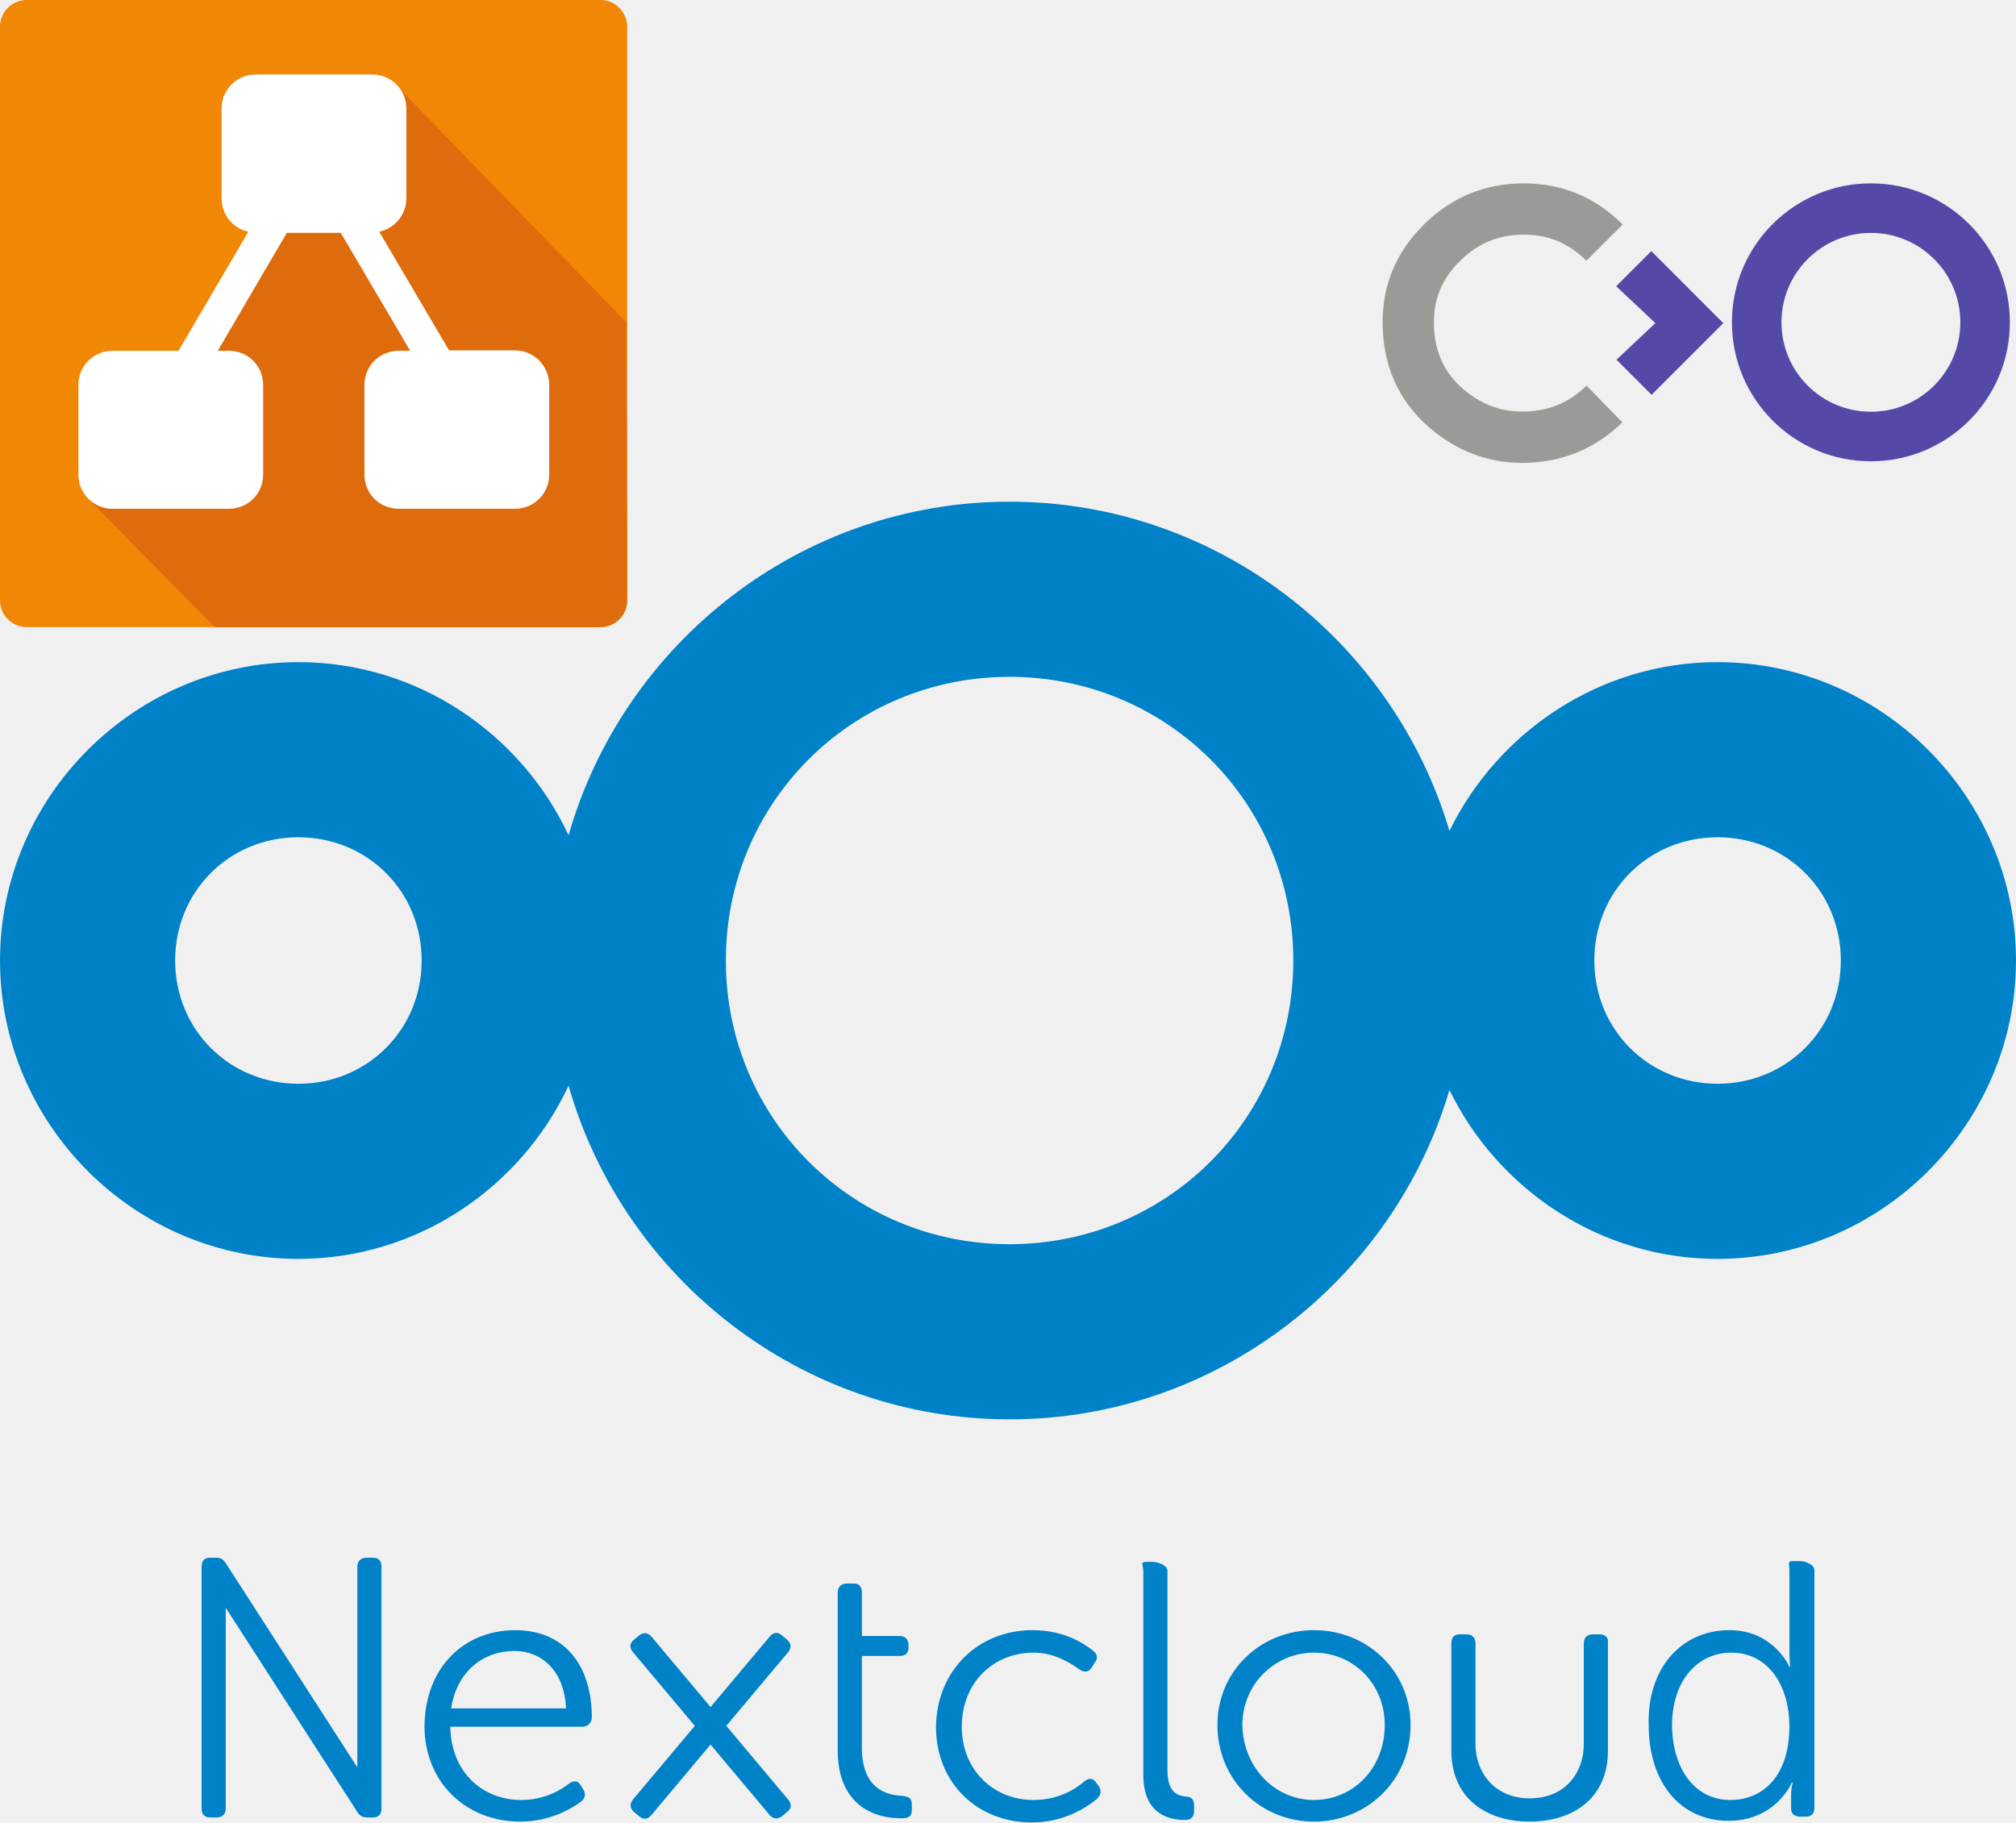
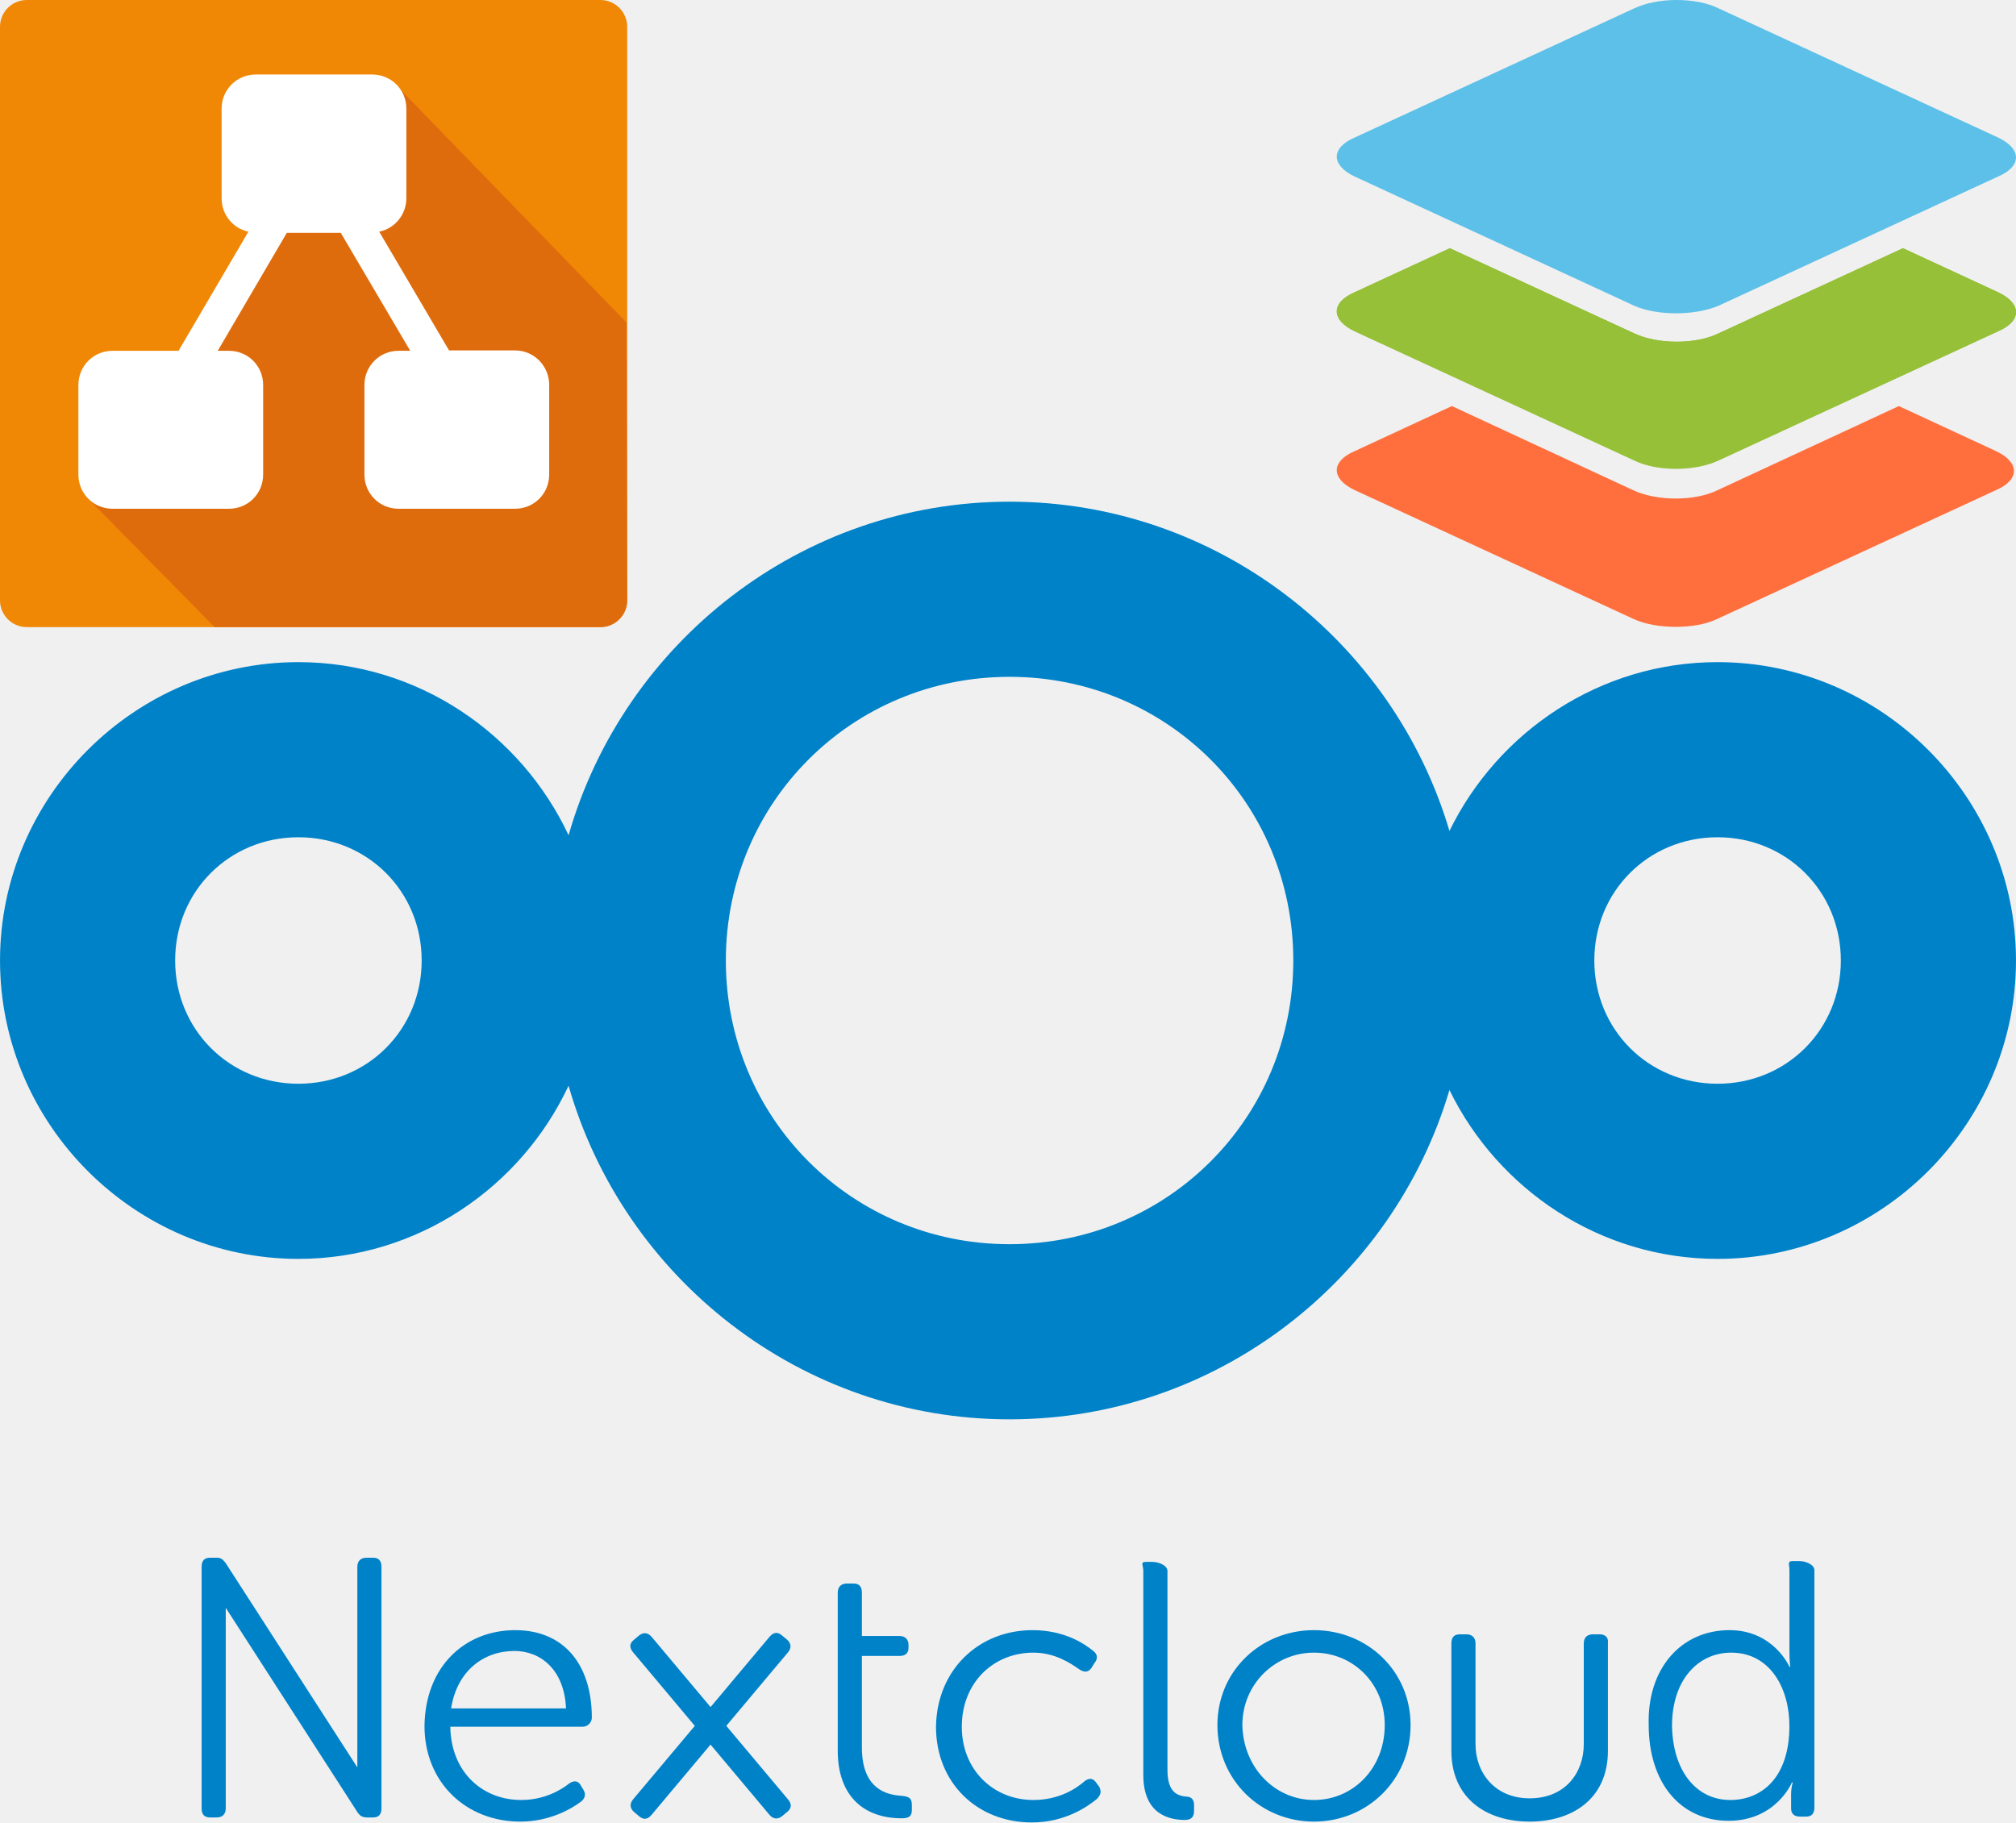
<svg xmlns="http://www.w3.org/2000/svg" width="32.143mm" height="29.062mm" viewBox="0 0 32.143 29.062" version="1.1" id="svg5" xml:space="preserve">
  <defs id="defs2">
-     <clipPath clipPathUnits="userSpaceOnUse" id="clipPath8812">
-       <circle id="circle8814" cx="95.669" cy="95.669" r="79.724" style="fill:#00080d;fill-opacity:1;stroke-width:1" />
-     </clipPath>
    <clipPath id="a">
      <path d="M 0,0 H 2463.79 V 1098 H 0 Z" id="path235" />
    </clipPath>
+     <linearGradient id="paint0_linear" x1="32.977" y1="51.442" x2="32.977" y2="21.77" gradientUnits="userSpaceOnUse">
+       <stop stop-color="#DEEDC9" id="stop4" />
+       <stop offset="0.661" stop-color="#8BBA25" id="stop5" />
+     </linearGradient>
  </defs>
  <g id="layer1" transform="translate(-85,-92)">
    <g id="g21" transform="matrix(0.2822222,0,0,0.2822222,82.35417,97.35417)">
      <path id="path1052" d="m 66.408,9.375 c -11.805,0 -21.811,8.003 -24.912,18.847 -2.695,-5.752 -8.536,-9.781 -15.263,-9.781 -9.252,0 -16.857,7.605 -16.857,16.857 0,9.252 7.605,16.861 16.857,16.861 6.727,0 12.568,-4.032 15.263,-9.784 3.101,10.844 13.107,18.85 24.912,18.85 11.718,0 21.673,-7.885 24.853,-18.607 2.745,5.622 8.513,9.541 15.145,9.541 9.252,0 16.861,-7.609 16.861,-16.861 0,-9.252 -7.609,-16.857 -16.861,-16.857 -6.632,0 -12.4,3.917 -15.145,9.538 C 88.081,17.257 78.126,9.375 66.408,9.375 Z m 0,9.896 c 8.912,0 16.031,7.116 16.031,16.027 0,8.912 -7.119,16.031 -16.031,16.031 -8.912,0 -16.027,-7.119 -16.027,-16.031 0,-8.912 7.116,-16.027 16.027,-16.027 z M 26.232,28.336 c 3.904,0 6.965,3.057 6.965,6.962 0,3.904 -3.061,6.965 -6.965,6.965 -3.904,0 -6.962,-3.061 -6.962,-6.965 0,-3.904 3.057,-6.962 6.962,-6.962 z m 80.175,0 c 3.904,0 6.965,3.057 6.965,6.962 0,3.904 -3.061,6.965 -6.965,6.965 -3.904,0 -6.962,-3.061 -6.962,-6.965 0,-3.904 3.057,-6.962 6.962,-6.962 z" style="color:#000000;font-style:normal;font-variant:normal;font-weight:normal;font-stretch:normal;font-size:medium;line-height:normal;font-family:sans-serif;text-indent:0;text-align:start;text-decoration:none;text-decoration-line:none;text-decoration-style:solid;text-decoration-color:#000000;letter-spacing:normal;word-spacing:normal;text-transform:none;writing-mode:lr-tb;direction:ltr;baseline-shift:baseline;text-anchor:start;white-space:normal;clip-rule:nonzero;display:inline;overflow:visible;visibility:visible;opacity:1;isolation:auto;mix-blend-mode:normal;color-interpolation:sRGB;color-interpolation-filters:linearRGB;solid-color:#000000;solid-opacity:1;fill:#0082c9;fill-opacity:1;fill-rule:nonzero;stroke:none;stroke-width:5.566;stroke-linecap:butt;stroke-linejoin:miter;stroke-miterlimit:10;stroke-dasharray:none;stroke-dashoffset:0;stroke-opacity:1;color-rendering:auto;image-rendering:auto;shape-rendering:auto;text-rendering:auto;enable-background:accumulate" />
      <path style="fill:#0082c9;fill-opacity:1;stroke-width:0.47" d="m 21.236,69.044 c -0.329,0 -0.471,0.188 -0.471,0.517 V 83.204 c 0,0.329 0.142,0.515 0.471,0.515 h 0.378 c 0.329,0 0.515,-0.186 0.515,-0.515 V 71.875 l 7.447,11.558 c 0.032,0.051 0.068,0.084 0.103,0.121 0.011,0.013 0.018,0.026 0.03,0.037 0.032,0.029 0.067,0.044 0.101,0.062 0.019,0.01 0.034,0.025 0.055,0.032 0.015,0.005 0.03,0.002 0.046,0.006 0.052,0.013 0.106,0.028 0.169,0.028 h 0.375 c 0.329,0 0.471,-0.186 0.471,-0.515 V 69.561 c 0,-0.329 -0.142,-0.517 -0.471,-0.517 h -0.375 c -0.329,0 -0.517,0.188 -0.517,0.517 V 80.89 l -7.447,-11.558 c -0.025,-0.039 -0.056,-0.063 -0.085,-0.094 -0.086,-0.122 -0.222,-0.195 -0.417,-0.195 z m 89.42,0.188 c -0.329,0 -0.188,0.188 -0.188,0.517 v 4.657 c 0,0.47 0.046,0.799 0.046,0.799 h -0.046 c 0,0 -0.894,-2.069 -3.387,-2.069 -2.728,0 -4.658,2.164 -4.564,5.362 0,3.199 1.74,5.41 4.516,5.41 2.681,0 3.575,-2.165 3.575,-2.165 h 0.048 c 0,0 -0.094,0.283 -0.094,0.659 v 0.799 c 0,0.329 0.188,0.471 0.517,0.471 h 0.33 c 0.329,0 0.469,-0.188 0.469,-0.517 V 69.749 c 0,-0.329 -0.518,-0.517 -0.847,-0.517 z m -36.55,0.048 c -0.329,0 -0.14,0.188 -0.14,0.517 V 81.32 c 0,2.258 1.504,2.54 2.35,2.54 0.376,0 0.517,-0.188 0.517,-0.517 v -0.33 c 0,-0.329 -0.188,-0.469 -0.423,-0.469 -0.47,-0.047 -1.08,-0.189 -1.08,-1.506 V 69.797 c 0,-0.329 -0.518,-0.517 -0.847,-0.517 z M 57.22,70.502 c -0.329,0 -0.517,0.188 -0.517,0.517 v 2.447 1.176 5.314 c 0,2.446 1.365,3.811 3.623,3.811 0.423,0 0.563,-0.14 0.563,-0.469 v -0.284 c 0,-0.376 -0.14,-0.47 -0.563,-0.517 -0.8,-0.047 -2.259,-0.329 -2.259,-2.728 v -5.175 h 2.117 c 0.329,0 0.517,-0.14 0.517,-0.469 v -0.142 c 0,-0.329 -0.188,-0.517 -0.517,-0.517 h -2.117 v -2.447 c 0,-0.329 -0.14,-0.517 -0.469,-0.517 z m -18.735,2.634 c -2.822,0 -5.082,2.024 -5.129,5.41 0,3.199 2.353,5.408 5.41,5.408 1.646,0 2.869,-0.705 3.433,-1.128 0.235,-0.188 0.283,-0.424 0.142,-0.659 l -0.142,-0.233 c -0.141,-0.282 -0.375,-0.33 -0.657,-0.142 -0.47,0.376 -1.413,0.941 -2.73,0.941 -2.117,0 -3.951,-1.506 -3.998,-4.14 h 7.479 c 0.282,0 0.517,-0.235 0.517,-0.517 0,-2.963 -1.55,-4.939 -4.326,-4.939 z m 29.224,0 c -3.057,0 -5.409,2.258 -5.456,5.456 0,3.199 2.353,5.41 5.41,5.41 1.882,0 3.151,-0.895 3.669,-1.318 0.235,-0.235 0.281,-0.423 0.14,-0.705 L 71.332,81.792 c -0.188,-0.282 -0.377,-0.33 -0.659,-0.142 -0.47,0.423 -1.458,1.083 -2.916,1.083 -2.258,0 -4.046,-1.694 -4.046,-4.14 0,-2.493 1.789,-4.186 4.046,-4.186 1.223,0 2.116,0.611 2.586,0.941 0.282,0.188 0.517,0.188 0.705,-0.094 l 0.142,-0.236 c 0.235,-0.282 0.187,-0.517 -0.048,-0.705 -0.517,-0.423 -1.646,-1.176 -3.433,-1.176 z m 15.899,0 c -3.01,0 -5.456,2.305 -5.456,5.362 0,3.105 2.446,5.456 5.456,5.456 3.01,0 5.456,-2.352 5.456,-5.456 0,-3.057 -2.446,-5.362 -5.456,-5.362 z m -30.43,0.158 c -0.115,0.018 -0.226,0.096 -0.332,0.222 l -1.904,2.268 -1.424,1.698 -2.158,-2.57 -1.17,-1.396 c -0.106,-0.126 -0.226,-0.195 -0.35,-0.206 -0.124,-0.01 -0.254,0.036 -0.38,0.142 l -0.288,0.243 c -0.252,0.212 -0.239,0.446 -0.027,0.698 l 1.904,2.268 1.579,1.884 -2.312,2.753 c -0.002,0.002 -0.004,0.005 -0.005,0.006 l -1.167,1.389 c -0.212,0.252 -0.188,0.518 0.064,0.73 l 0.288,0.24 c 0.252,0.212 0.482,0.158 0.693,-0.094 l 1.902,-2.268 1.426,-1.698 2.158,2.572 c 10e-4,0.002 0.004,0.004 0.005,0.005 l 1.165,1.391 c 0.212,0.252 0.478,0.273 0.73,0.062 l 0.288,-0.24 c 0.252,-0.212 0.239,-0.446 0.027,-0.698 l -1.904,-2.27 -1.579,-1.881 2.312,-2.756 c 0.002,-0.002 0.004,-0.004 0.005,-0.006 l 1.167,-1.389 c 0.212,-0.252 0.188,-0.518 -0.064,-0.73 l -0.288,-0.24 c -0.126,-0.106 -0.246,-0.147 -0.362,-0.128 z m 38.662,0.078 c -0.329,0 -0.471,0.188 -0.471,0.517 v 6.067 c 0,2.681 1.976,3.998 4.422,3.998 2.446,0 4.422,-1.317 4.422,-3.998 v -6.067 c 0.047,-0.329 -0.14,-0.517 -0.469,-0.517 h -0.378 c -0.329,0 -0.517,0.188 -0.517,0.517 v 5.692 c 0,1.599 -1.035,3.058 -3.058,3.058 -1.976,0 -3.058,-1.458 -3.058,-3.058 v -5.692 c 0,-0.329 -0.188,-0.517 -0.517,-0.517 z m -53.404,0.941 c 1.505,0 2.822,1.082 2.916,3.245 h -6.491 c 0.329,-2.117 1.834,-3.245 3.575,-3.245 z m 45.171,0.094 c 2.211,0 3.998,1.74 3.998,4.092 0,2.446 -1.787,4.234 -3.998,4.234 -2.211,0 -3.999,-1.835 -4.046,-4.234 0,-2.305 1.836,-4.092 4.046,-4.092 z m 23.566,0 c 2.211,0 3.293,2.023 3.293,4.14 0,2.963 -1.601,4.186 -3.341,4.186 -1.929,0 -3.244,-1.646 -3.291,-4.186 0,-2.634 1.505,-4.14 3.339,-4.14 z" id="path1174" />
    </g>
    <g id="g191" transform="matrix(0.06188119,0,0,0.06188119,85,92)">
      <path class="st0" d="m 161.6,154.7 c 0,3.9 -3.2,6.9 -6.9,6.9 H 6.9 C 3,161.6 0,158.4 0,154.7 V 6.9 C 0,3 3.2,0 6.9,0 h 147.8 c 3.9,0 6.9,3.2 6.9,6.9 z" id="path183" />
      <g id="g187">
        <path class="st1" d="m 161.6,154.7 c 0,3.9 -3.2,6.9 -6.9,6.9 H 55.3 l -32.2,-32.7 20,-32.7 59.4,-73.8 58.9,60.7 z" id="path185" />
      </g>
      <path class="st2" d="m 132.7,90.3 h -17 l -18,-30.6 c 4,-0.8 7,-4.4 7,-8.6 V 28 c 0,-4.9 -3.9,-8.8 -8.8,-8.8 h -30 c -4.9,0 -8.8,3.9 -8.8,8.8 v 23.1 c 0,4.3 3,7.8 6.9,8.6 L 46,90.4 H 29 c -4.9,0 -8.8,3.9 -8.8,8.8 v 23.1 c 0,4.9 3.9,8.8 8.8,8.8 h 30 c 4.9,0 8.8,-3.9 8.8,-8.8 V 99.2 c 0,-4.9 -3.9,-8.8 -8.8,-8.8 H 56.1 L 73.9,60 h 13.9 l 17.9,30.4 h -3 c -4.9,0 -8.8,3.9 -8.8,8.8 v 23.1 c 0,4.9 3.9,8.8 8.8,8.8 h 30 c 4.9,0 8.8,-3.9 8.8,-8.8 V 99.2 c 0,-4.9 -3.9,-8.9 -8.8,-8.9 z" id="path189" />
    </g>
-     <g clip-path="url(#a)" transform="matrix(0.0040592,0,0,-0.0040592,107.0444,99.381)" id="g244">
+     <g clip-path="url(#a)" transform="matrix(0.0040592,0,0,-0.0040592,107.0444,99.381)" id="g244" style="display:none">
      <path d="M 1917.92,1098.01 C 1616.39,1098.01 1372,853.566 1372,552.113 1372,250.582 1616.39,6.172 1917.92,6.172 c 301.48,0 545.87,244.41 545.87,545.941 0,301.453 -244.39,545.897 -545.87,545.897 m 0,-897.233 c -194.03,0 -351.33,157.285 -351.33,351.285 0,194.012 157.3,351.321 351.33,351.321 193.98,0 351.3,-157.309 351.3,-351.321 0,-194 -157.32,-351.285 -351.3,-351.285 M 1055.35,831.906 917.441,693.957 1071.26,548.988 918.652,405.152 1056.5,267.281 1338.23,548.988 1055.35,831.906" fill="#5549a7" id="path240" />
      <path d="M 548.184,0 C 412.102,0 288.652,47.219 181.328,140.582 60.957,245.758 0,384.41 0,552.617 c 0,149.336 55.223,279.035 164.082,385.559 107.766,106.004 239.297,159.814 390.762,159.814 150.254,0 280.91,-54.41 388.144,-161.623 L 800.566,793.918 c -69.101,69.07 -149.461,102.656 -245.722,102.656 -98.106,0 -179.785,-33.445 -249.715,-102.176 -69.797,-68.363 -103.691,-147.394 -103.691,-241.781 0,-109.027 36.753,-194.125 112.222,-260.082 70.461,-61.23 147.18,-91.113 234.524,-91.113 99.738,0 182.414,33.359 252.785,101.933 L 941.594,159.078 C 833.262,53.512 700.906,0 548.184,0" fill="#9a9a96" id="path242" />
+     </g>
+     <g style="fill:none" id="g1" transform="matrix(0.1666048,0,0,0.1666048,106.2303,92)">
+       <path fill-rule="evenodd" clip-rule="evenodd" d="M 28.941,59.264 2.208,46.907 c -2.277,-1.079 -2.277,-2.746 0,-3.727 l 9.307,-4.315 17.327,8.042 c 2.277,1.079 5.941,1.079 8.119,0 l 17.327,-8.042 9.307,4.315 c 2.277,1.079 2.277,2.746 0,3.727 L 36.861,59.264 c -2.079,0.981 -5.743,0.981 -7.921,0 z" fill="#ff6f3d" id="path1" />
+       <path fill-rule="evenodd" clip-rule="evenodd" d="M 28.941,44.061 2.208,31.703 c -2.277,-1.079 -2.277,-2.746 0,-3.727 l 9.109,-4.217 17.624,8.14 c 2.277,1.079 5.941,1.079 8.119,0 l 17.624,-8.14 9.109,4.217 c 2.277,1.079 2.277,2.746 0,3.727 L 37.059,44.061 c -2.277,1.079 -5.941,1.079 -8.119,0 z" fill="url(#paint0_linear)" id="path2" style="fill:url(#paint0_linear)" />
+       <path fill-rule="evenodd" clip-rule="evenodd" d="M 28.941,44.061 2.208,31.703 c -2.277,-1.079 -2.277,-2.746 0,-3.727 l 9.109,-4.217 17.624,8.14 c 2.277,1.079 5.941,1.079 8.119,0 l 17.624,-8.14 9.109,4.217 c 2.277,1.079 2.277,2.746 0,3.727 L 37.059,44.061 c -2.277,1.079 -5.941,1.079 -8.119,0 z" fill="#95c038" id="path3" />
+       <path fill-rule="evenodd" clip-rule="evenodd" d="M 28.941,29.252 2.208,16.894 c -2.277,-1.079 -2.277,-2.746 0,-3.727 L 28.941,0.809 c 2.277,-1.079 5.941,-1.079 8.119,0 L 63.792,13.167 c 2.277,1.079 2.277,2.746 0,3.727 L 37.059,29.252 c -2.277,0.981 -5.941,0.981 -8.119,0 z" fill="#5dc0e8" id="path4" />
    </g>
  </g>
  <style type="text/css" id="style181">
	.st0{fill:#F08705;}
	.st1{fill:#DF6C0C;}
	.st2{fill:#FFFFFF;}
	.st3{fill:#333333;}
</style>
</svg>
